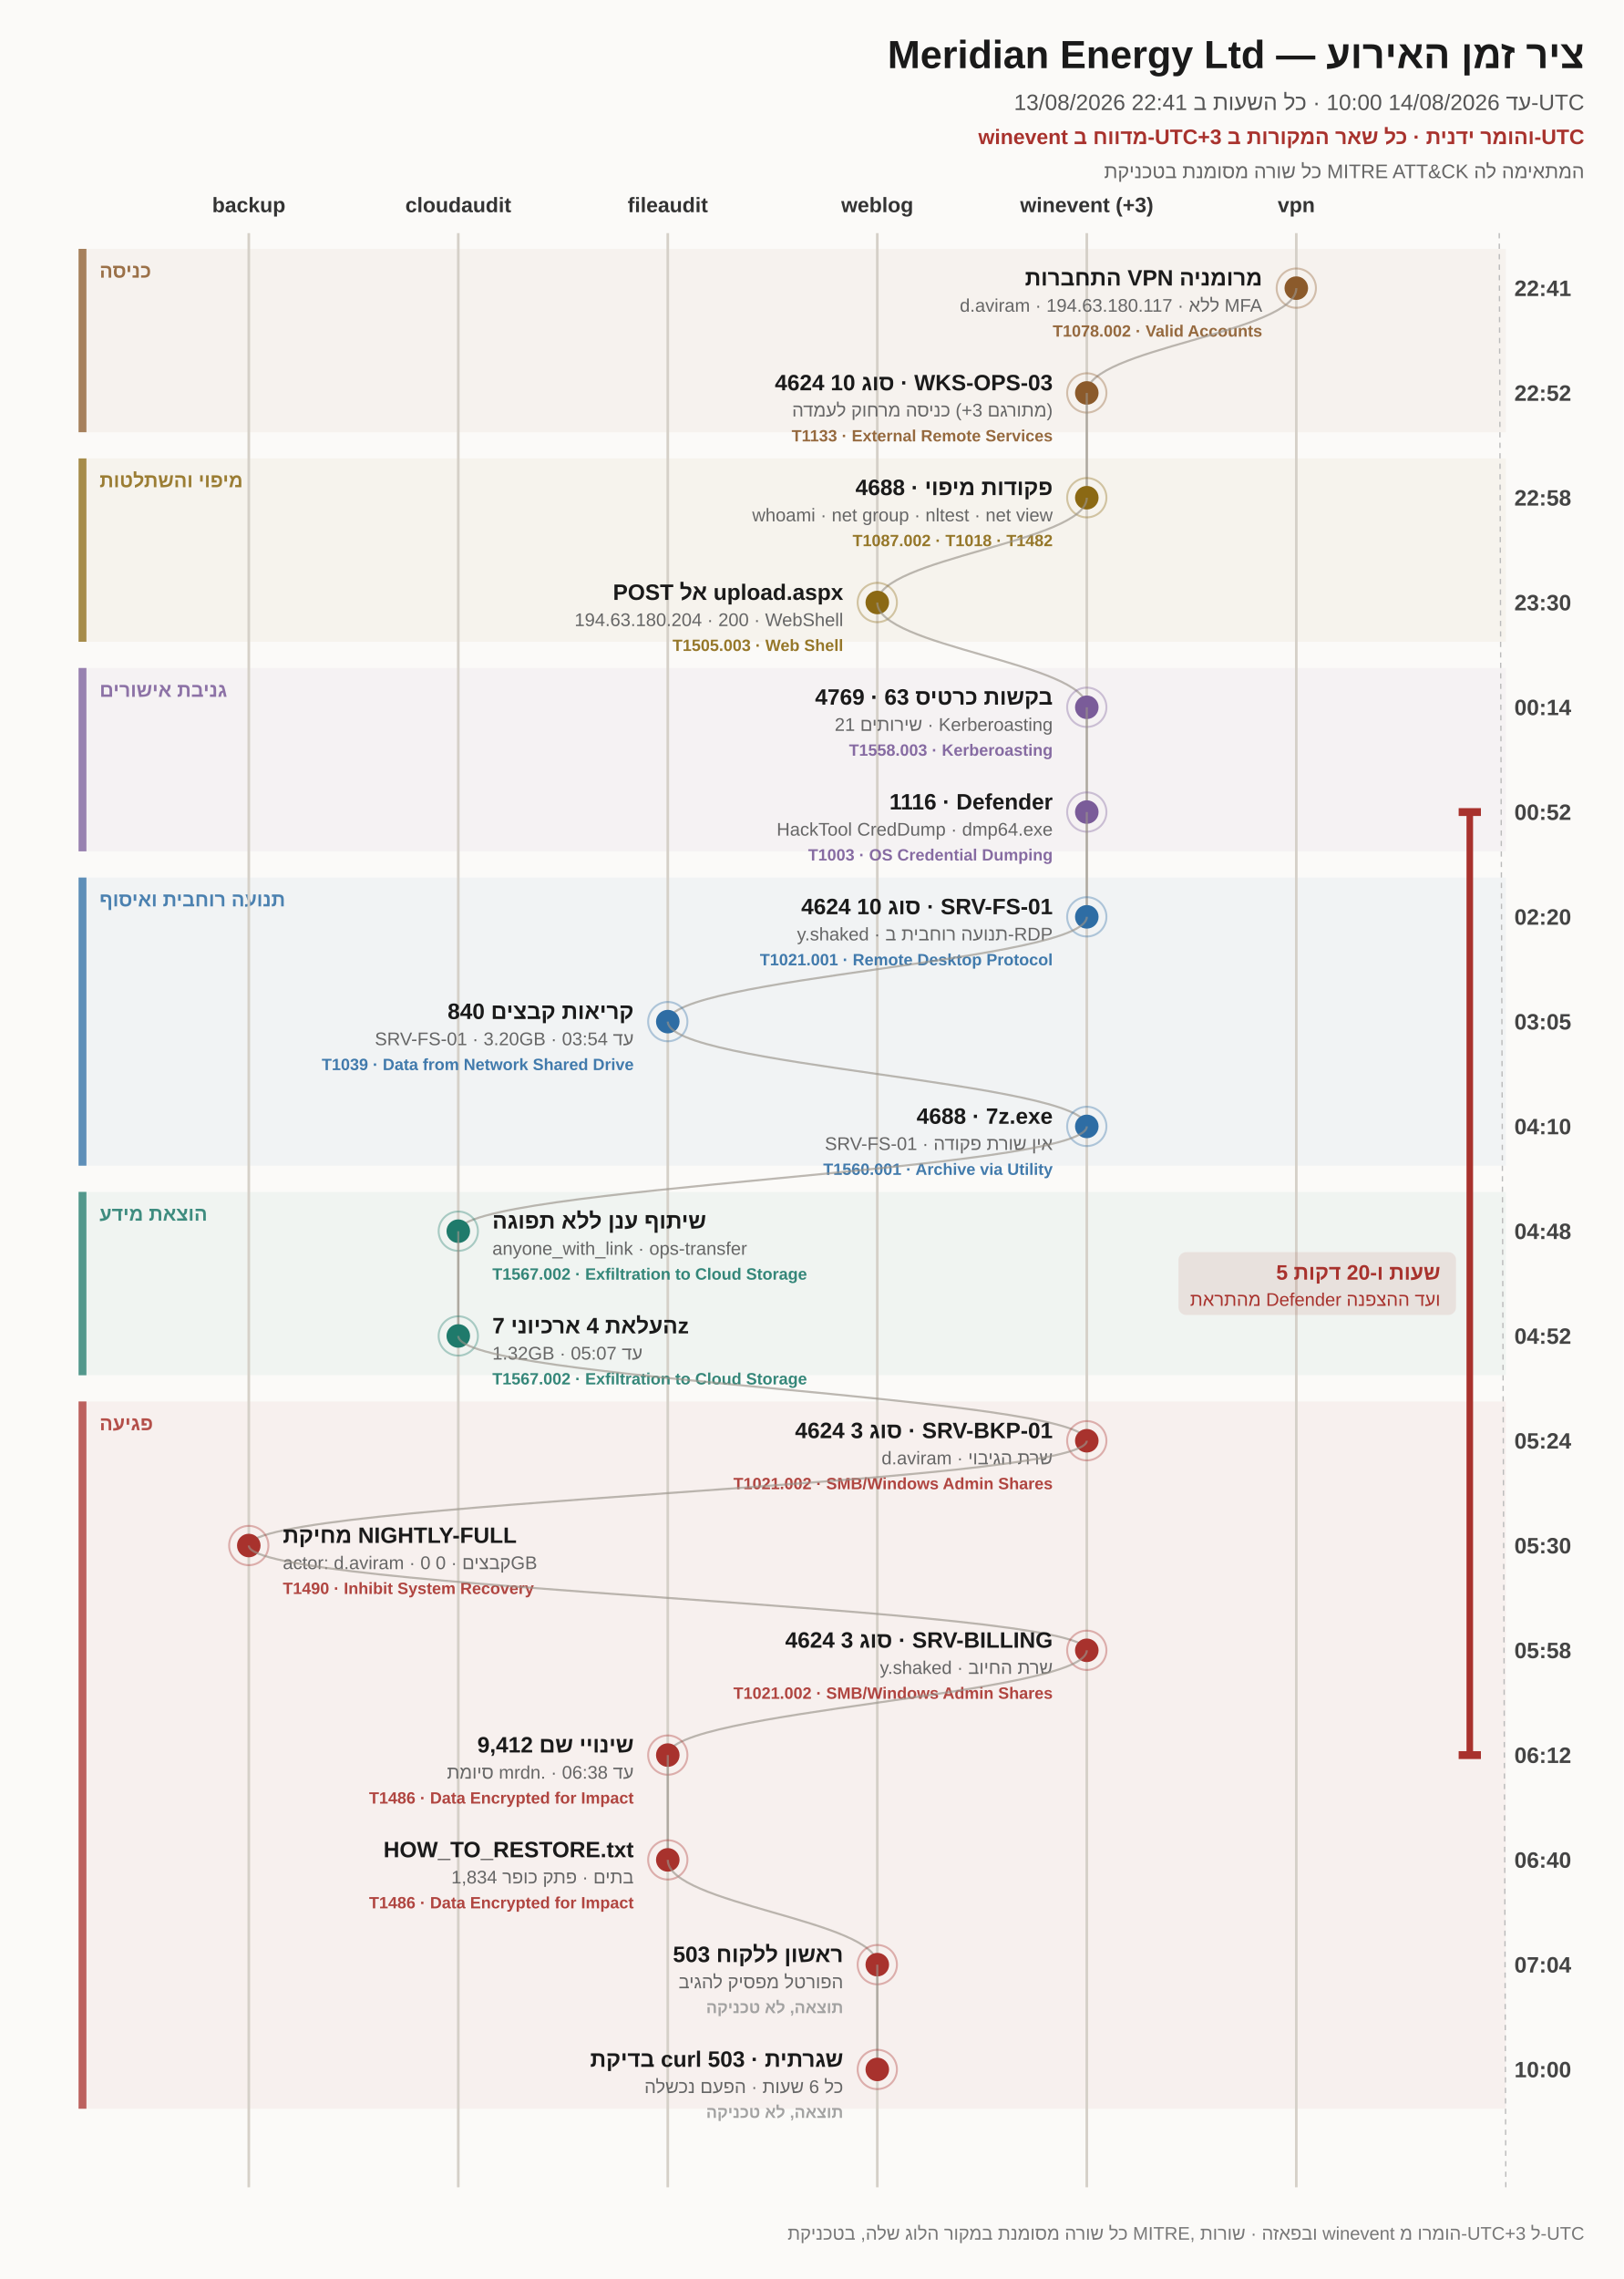
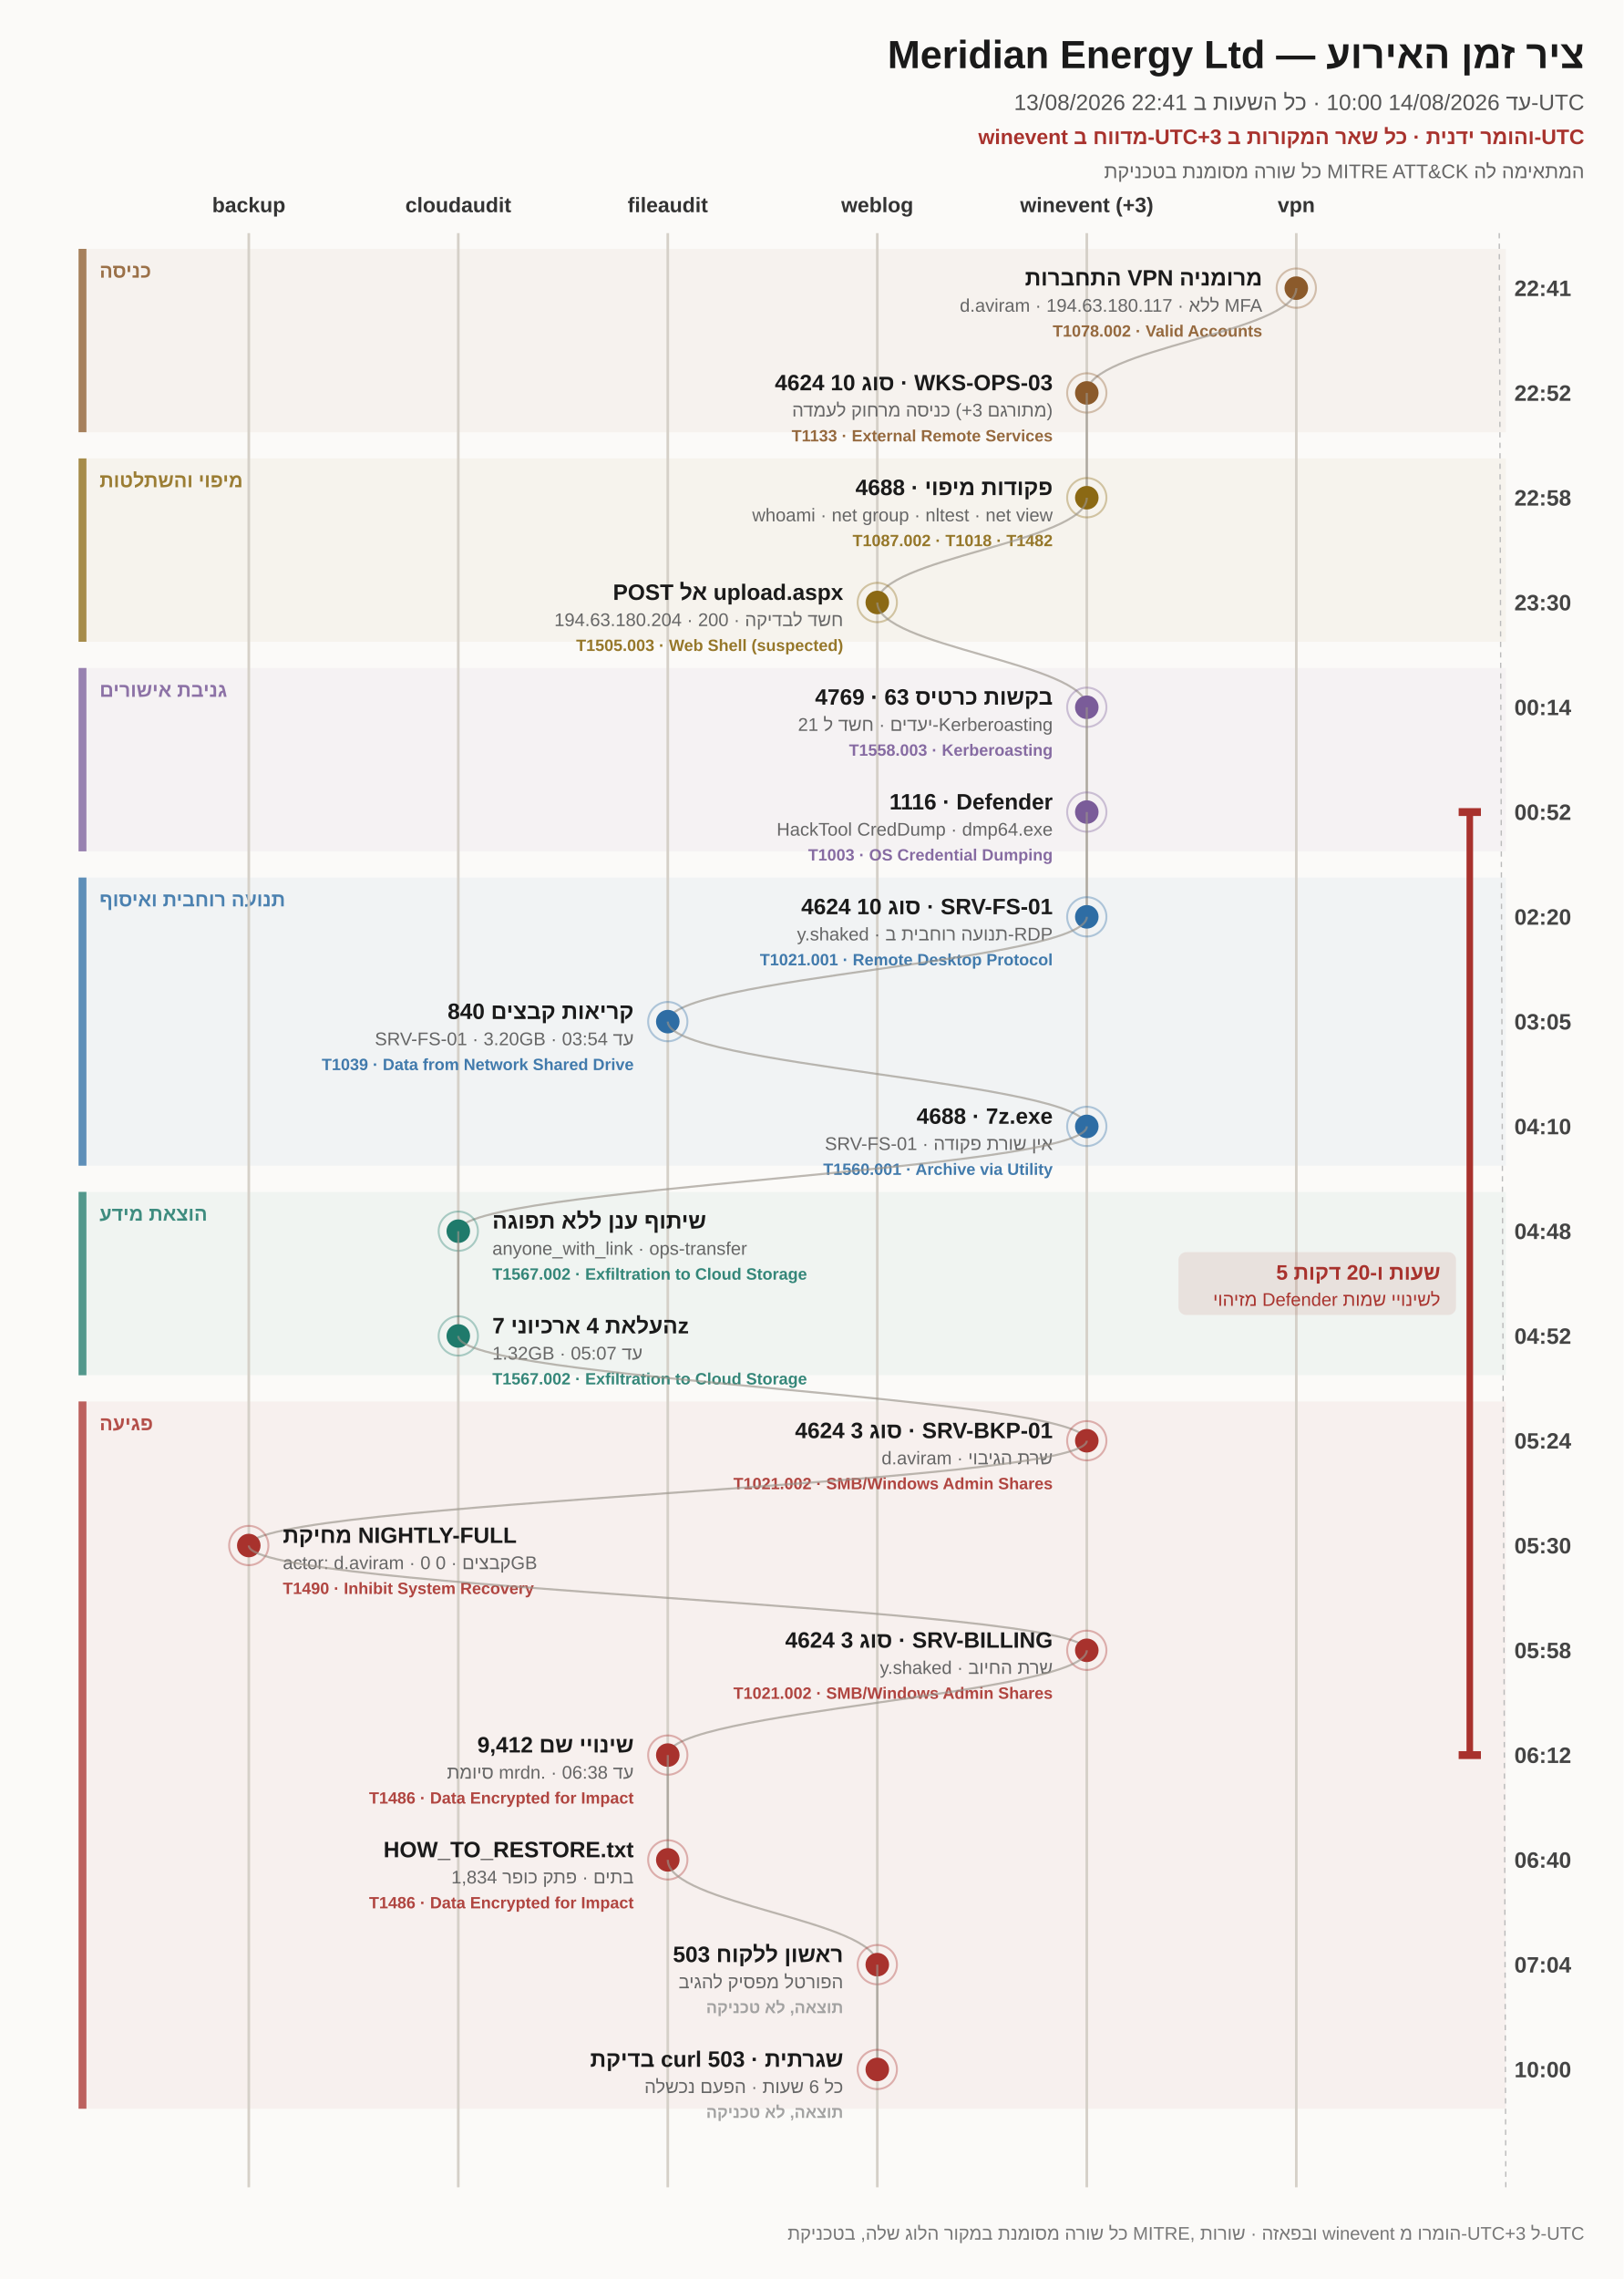
<svg xmlns="http://www.w3.org/2000/svg" viewBox="0 0 1240 1740" width="1240" height="1740" font-family="Arial, Helvetica, sans-serif">
  <rect width="1240" height="1740" fill="#FBFAF8" />
  <text x="1210" y="52" text-anchor="end" font-size="30" font-weight="bold" fill="#1A1A1A">Meridian Energy Ltd — ציר זמן האירוע</text>
  <text x="1210" y="84" text-anchor="end" font-size="17" fill="#555">13/08/2026 22:41 עד 14/08/2026 10:00 · כל השעות ב-UTC</text>
  <text x="1210" y="110" text-anchor="end" font-size="16" fill="#A8322D" font-weight="bold">winevent מדווח ב-UTC+3 והומר ידנית · כל שאר המקורות ב-UTC</text>
  <text x="1210" y="136" text-anchor="end" font-size="15" fill="#666">כל שורה מסומנת בטכניקת MITRE ATT&amp;CK המתאימה לה</text>
  <rect x="60" y="190" width="1090" height="140" fill="#8B5A2B" opacity="0.05" />
  <rect x="60" y="190" width="6" height="140" fill="#8B5A2B" opacity="0.75" />
  <text x="76" y="212" text-anchor="start" font-size="15" font-weight="bold" fill="#8B5A2B" opacity="0.85">כניסה</text>
  <rect x="60" y="350" width="1090" height="140" fill="#8B6914" opacity="0.05" />
  <rect x="60" y="350" width="6" height="140" fill="#8B6914" opacity="0.75" />
  <text x="76" y="372" text-anchor="start" font-size="15" font-weight="bold" fill="#8B6914" opacity="0.85">מיפוי והשתלטות</text>
  <rect x="60" y="510" width="1090" height="140" fill="#7A5C99" opacity="0.05" />
  <rect x="60" y="510" width="6" height="140" fill="#7A5C99" opacity="0.75" />
  <text x="76" y="532" text-anchor="start" font-size="15" font-weight="bold" fill="#7A5C99" opacity="0.85">גניבת אישורים</text>
  <rect x="60" y="670" width="1090" height="220" fill="#2E6DA4" opacity="0.05" />
  <rect x="60" y="670" width="6" height="220" fill="#2E6DA4" opacity="0.75" />
  <text x="76" y="692" text-anchor="start" font-size="15" font-weight="bold" fill="#2E6DA4" opacity="0.85">תנועה רוחבית ואיסוף</text>
  <rect x="60" y="910" width="1090" height="140" fill="#1F7A6B" opacity="0.05" />
  <rect x="60" y="910" width="6" height="140" fill="#1F7A6B" opacity="0.75" />
  <text x="76" y="932" text-anchor="start" font-size="15" font-weight="bold" fill="#1F7A6B" opacity="0.85">הוצאת מידע</text>
  <rect x="60" y="1070" width="1090" height="540" fill="#A8322D" opacity="0.05" />
  <rect x="60" y="1070" width="6" height="540" fill="#A8322D" opacity="0.75" />
  <text x="76" y="1092" text-anchor="start" font-size="15" font-weight="bold" fill="#A8322D" opacity="0.85">פגיעה</text>
  <text x="990" y="162" text-anchor="middle" font-size="16" font-weight="bold" fill="#333">vpn</text>
  <line x1="990" y1="178" x2="990" y2="1670" stroke="#D5D0C8" stroke-width="2" />
  <text x="830" y="162" text-anchor="middle" font-size="16" font-weight="bold" fill="#333">winevent  (+3)</text>
  <line x1="830" y1="178" x2="830" y2="1670" stroke="#D5D0C8" stroke-width="2" />
  <text x="670" y="162" text-anchor="middle" font-size="16" font-weight="bold" fill="#333">weblog</text>
  <line x1="670" y1="178" x2="670" y2="1670" stroke="#D5D0C8" stroke-width="2" />
  <text x="510" y="162" text-anchor="middle" font-size="16" font-weight="bold" fill="#333">fileaudit</text>
  <line x1="510" y1="178" x2="510" y2="1670" stroke="#D5D0C8" stroke-width="2" />
  <text x="350" y="162" text-anchor="middle" font-size="16" font-weight="bold" fill="#333">cloudaudit</text>
  <line x1="350" y1="178" x2="350" y2="1670" stroke="#D5D0C8" stroke-width="2" />
  <text x="190" y="162" text-anchor="middle" font-size="16" font-weight="bold" fill="#333">backup</text>
  <line x1="190" y1="178" x2="190" y2="1670" stroke="#D5D0C8" stroke-width="2" />
  <line x1="1145" y1="178" x2="1150" y2="1670" stroke="#BBB" stroke-width="1" stroke-dasharray="4 4" />
  <text x="1200" y="226" text-anchor="end" font-size="17" font-weight="bold" fill="#444">22:41</text>
  <circle cx="990" cy="220" r="9" fill="#8B5A2B" />
  <circle cx="990" cy="220" r="15" fill="none" stroke="#8B5A2B" stroke-width="1.5" opacity="0.35" />
  <text x="964" y="218" text-anchor="end" font-size="17" font-weight="bold" fill="#1A1A1A">התחברות VPN מרומניה</text>
  <text x="964" y="238" text-anchor="end" font-size="14" fill="#666">d.aviram · 194.63.180.117 · ללא MFA</text>
  <text x="964" y="257" text-anchor="end" font-size="12.5" font-weight="bold" fill="#8B5A2B" opacity="0.9">T1078.002 · Valid Accounts</text>
  <text x="1200" y="306" text-anchor="end" font-size="17" font-weight="bold" fill="#444">22:52</text>
  <path d="M 990 220 C 990 254, 830 266, 830 300" fill="none" stroke="#9A948B" stroke-width="1.6" opacity="0.65" />
  <circle cx="830" cy="300" r="9" fill="#8B5A2B" />
  <circle cx="830" cy="300" r="15" fill="none" stroke="#8B5A2B" stroke-width="1.5" opacity="0.35" />
  <text x="804" y="298" text-anchor="end" font-size="17" font-weight="bold" fill="#1A1A1A">4624 סוג 10 · WKS-OPS-03</text>
  <text x="804" y="318" text-anchor="end" font-size="14" fill="#666">כניסה מרחוק לעמדה (‎+3 מתורגם)</text>
  <text x="804" y="337" text-anchor="end" font-size="12.5" font-weight="bold" fill="#8B5A2B" opacity="0.9">T1133 · External Remote Services</text>
  <text x="1200" y="386" text-anchor="end" font-size="17" font-weight="bold" fill="#444">22:58</text>
  <path d="M 830 300 C 830 334, 830 346, 830 380" fill="none" stroke="#9A948B" stroke-width="1.6" opacity="0.65" />
  <circle cx="830" cy="380" r="9" fill="#8B6914" />
  <circle cx="830" cy="380" r="15" fill="none" stroke="#8B6914" stroke-width="1.5" opacity="0.35" />
  <text x="804" y="378" text-anchor="end" font-size="17" font-weight="bold" fill="#1A1A1A">4688 · פקודות מיפוי</text>
  <text x="804" y="398" text-anchor="end" font-size="14" fill="#666">whoami · net group · nltest · net view</text>
  <text x="804" y="417" text-anchor="end" font-size="12.5" font-weight="bold" fill="#8B6914" opacity="0.9">T1087.002 · T1018 · T1482</text>
  <text x="1200" y="466" text-anchor="end" font-size="17" font-weight="bold" fill="#444">23:30</text>
  <path d="M 830 380 C 830 414, 670 426, 670 460" fill="none" stroke="#9A948B" stroke-width="1.6" opacity="0.65" />
  <circle cx="670" cy="460" r="9" fill="#8B6914" />
  <circle cx="670" cy="460" r="15" fill="none" stroke="#8B6914" stroke-width="1.5" opacity="0.35" />
  <text x="644" y="458" text-anchor="end" font-size="17" font-weight="bold" fill="#1A1A1A">POST אל upload.aspx</text>
-   <text x="644" y="478" text-anchor="end" font-size="14" fill="#666">194.63.180.204 · 200 · WebShell</text>
-   <text x="644" y="497" text-anchor="end" font-size="12.5" font-weight="bold" fill="#8B6914" opacity="0.9">T1505.003 · Web Shell</text>
+   <text x="644" y="478" text-anchor="end" font-size="14" fill="#666">194.63.180.204 · 200 · חשד לבדיקה</text>
+   <text x="644" y="497" text-anchor="end" font-size="12.5" font-weight="bold" fill="#8B6914" opacity="0.9">T1505.003 · Web Shell (suspected)</text>
  <text x="1200" y="546" text-anchor="end" font-size="17" font-weight="bold" fill="#444">00:14</text>
  <path d="M 670 460 C 670 494, 830 506, 830 540" fill="none" stroke="#9A948B" stroke-width="1.6" opacity="0.65" />
  <circle cx="830" cy="540" r="9" fill="#7A5C99" />
  <circle cx="830" cy="540" r="15" fill="none" stroke="#7A5C99" stroke-width="1.5" opacity="0.35" />
  <text x="804" y="538" text-anchor="end" font-size="17" font-weight="bold" fill="#1A1A1A">4769 · 63 בקשות כרטיס</text>
-   <text x="804" y="558" text-anchor="end" font-size="14" fill="#666">21 שירותים · Kerberoasting</text>
+   <text x="804" y="558" text-anchor="end" font-size="14" fill="#666">21 יעדים · חשד ל-Kerberoasting</text>
  <text x="804" y="577" text-anchor="end" font-size="12.5" font-weight="bold" fill="#7A5C99" opacity="0.9">T1558.003 · Kerberoasting</text>
  <text x="1200" y="626" text-anchor="end" font-size="17" font-weight="bold" fill="#444">00:52</text>
  <path d="M 830 540 C 830 574, 830 586, 830 620" fill="none" stroke="#9A948B" stroke-width="1.6" opacity="0.65" />
  <circle cx="830" cy="620" r="9" fill="#7A5C99" />
  <circle cx="830" cy="620" r="15" fill="none" stroke="#7A5C99" stroke-width="1.5" opacity="0.35" />
  <text x="804" y="618" text-anchor="end" font-size="17" font-weight="bold" fill="#1A1A1A">1116 · Defender</text>
  <text x="804" y="638" text-anchor="end" font-size="14" fill="#666">HackTool CredDump · dmp64.exe</text>
  <text x="804" y="657" text-anchor="end" font-size="12.5" font-weight="bold" fill="#7A5C99" opacity="0.9">T1003 · OS Credential Dumping</text>
  <text x="1200" y="706" text-anchor="end" font-size="17" font-weight="bold" fill="#444">02:20</text>
  <path d="M 830 620 C 830 654, 830 666, 830 700" fill="none" stroke="#9A948B" stroke-width="1.6" opacity="0.65" />
  <circle cx="830" cy="700" r="9" fill="#2E6DA4" />
  <circle cx="830" cy="700" r="15" fill="none" stroke="#2E6DA4" stroke-width="1.5" opacity="0.35" />
  <text x="804" y="698" text-anchor="end" font-size="17" font-weight="bold" fill="#1A1A1A">4624 סוג 10 · SRV-FS-01</text>
  <text x="804" y="718" text-anchor="end" font-size="14" fill="#666">y.shaked · תנועה רוחבית ב-RDP</text>
  <text x="804" y="737" text-anchor="end" font-size="12.5" font-weight="bold" fill="#2E6DA4" opacity="0.9">T1021.001 · Remote Desktop Protocol</text>
  <text x="1200" y="786" text-anchor="end" font-size="17" font-weight="bold" fill="#444">03:05</text>
  <path d="M 830 700 C 830 734, 510 746, 510 780" fill="none" stroke="#9A948B" stroke-width="1.6" opacity="0.65" />
  <circle cx="510" cy="780" r="9" fill="#2E6DA4" />
  <circle cx="510" cy="780" r="15" fill="none" stroke="#2E6DA4" stroke-width="1.5" opacity="0.35" />
  <text x="484" y="778" text-anchor="end" font-size="17" font-weight="bold" fill="#1A1A1A">840 קריאות קבצים</text>
  <text x="484" y="798" text-anchor="end" font-size="14" fill="#666">SRV-FS-01 · 3.20GB · עד 03:54</text>
  <text x="484" y="817" text-anchor="end" font-size="12.5" font-weight="bold" fill="#2E6DA4" opacity="0.9">T1039 · Data from Network Shared Drive</text>
  <text x="1200" y="866" text-anchor="end" font-size="17" font-weight="bold" fill="#444">04:10</text>
  <path d="M 510 780 C 510 814, 830 826, 830 860" fill="none" stroke="#9A948B" stroke-width="1.6" opacity="0.65" />
  <circle cx="830" cy="860" r="9" fill="#2E6DA4" />
  <circle cx="830" cy="860" r="15" fill="none" stroke="#2E6DA4" stroke-width="1.5" opacity="0.35" />
  <text x="804" y="858" text-anchor="end" font-size="17" font-weight="bold" fill="#1A1A1A">4688 · 7z.exe</text>
  <text x="804" y="878" text-anchor="end" font-size="14" fill="#666">SRV-FS-01 · אין שורת פקודה</text>
  <text x="804" y="897" text-anchor="end" font-size="12.5" font-weight="bold" fill="#2E6DA4" opacity="0.9">T1560.001 · Archive via Utility</text>
  <text x="1200" y="946" text-anchor="end" font-size="17" font-weight="bold" fill="#444">04:48</text>
  <path d="M 830 860 C 830 894, 350 906, 350 940" fill="none" stroke="#9A948B" stroke-width="1.6" opacity="0.65" />
  <circle cx="350" cy="940" r="9" fill="#1F7A6B" />
  <circle cx="350" cy="940" r="15" fill="none" stroke="#1F7A6B" stroke-width="1.5" opacity="0.35" />
  <text x="376" y="938" text-anchor="start" font-size="17" font-weight="bold" fill="#1A1A1A">שיתוף ענן ללא תפוגה</text>
  <text x="376" y="958" text-anchor="start" font-size="14" fill="#666">anyone_with_link · ops-transfer</text>
  <text x="376" y="977" text-anchor="start" font-size="12.5" font-weight="bold" fill="#1F7A6B" opacity="0.9">T1567.002 · Exfiltration to Cloud Storage</text>
  <text x="1200" y="1026" text-anchor="end" font-size="17" font-weight="bold" fill="#444">04:52</text>
  <path d="M 350 940 C 350 974, 350 986, 350 1020" fill="none" stroke="#9A948B" stroke-width="1.6" opacity="0.65" />
  <circle cx="350" cy="1020" r="9" fill="#1F7A6B" />
  <circle cx="350" cy="1020" r="15" fill="none" stroke="#1F7A6B" stroke-width="1.5" opacity="0.35" />
  <text x="376" y="1018" text-anchor="start" font-size="17" font-weight="bold" fill="#1A1A1A">העלאת 4 ארכיוני 7z</text>
  <text x="376" y="1038" text-anchor="start" font-size="14" fill="#666">1.32GB · עד 05:07</text>
  <text x="376" y="1057" text-anchor="start" font-size="12.5" font-weight="bold" fill="#1F7A6B" opacity="0.9">T1567.002 · Exfiltration to Cloud Storage</text>
  <text x="1200" y="1106" text-anchor="end" font-size="17" font-weight="bold" fill="#444">05:24</text>
  <path d="M 350 1020 C 350 1054, 830 1066, 830 1100" fill="none" stroke="#9A948B" stroke-width="1.6" opacity="0.65" />
  <circle cx="830" cy="1100" r="9" fill="#A8322D" />
  <circle cx="830" cy="1100" r="15" fill="none" stroke="#A8322D" stroke-width="1.5" opacity="0.35" />
  <text x="804" y="1098" text-anchor="end" font-size="17" font-weight="bold" fill="#1A1A1A">4624 סוג 3 · SRV-BKP-01</text>
  <text x="804" y="1118" text-anchor="end" font-size="14" fill="#666">d.aviram · שרת הגיבוי</text>
  <text x="804" y="1137" text-anchor="end" font-size="12.5" font-weight="bold" fill="#A8322D" opacity="0.9">T1021.002 · SMB/Windows Admin Shares</text>
  <text x="1200" y="1186" text-anchor="end" font-size="17" font-weight="bold" fill="#444">05:30</text>
  <path d="M 830 1100 C 830 1134, 190 1146, 190 1180" fill="none" stroke="#9A948B" stroke-width="1.6" opacity="0.65" />
  <circle cx="190" cy="1180" r="9" fill="#A8322D" />
  <circle cx="190" cy="1180" r="15" fill="none" stroke="#A8322D" stroke-width="1.5" opacity="0.35" />
  <text x="216" y="1178" text-anchor="start" font-size="17" font-weight="bold" fill="#1A1A1A">מחיקת NIGHTLY-FULL</text>
  <text x="216" y="1198" text-anchor="start" font-size="14" fill="#666">actor: d.aviram · 0 קבצים · 0GB</text>
  <text x="216" y="1217" text-anchor="start" font-size="12.5" font-weight="bold" fill="#A8322D" opacity="0.9">T1490 · Inhibit System Recovery</text>
  <text x="1200" y="1266" text-anchor="end" font-size="17" font-weight="bold" fill="#444">05:58</text>
  <path d="M 190 1180 C 190 1214, 830 1226, 830 1260" fill="none" stroke="#9A948B" stroke-width="1.6" opacity="0.65" />
  <circle cx="830" cy="1260" r="9" fill="#A8322D" />
  <circle cx="830" cy="1260" r="15" fill="none" stroke="#A8322D" stroke-width="1.5" opacity="0.35" />
  <text x="804" y="1258" text-anchor="end" font-size="17" font-weight="bold" fill="#1A1A1A">4624 סוג 3 · SRV-BILLING</text>
  <text x="804" y="1278" text-anchor="end" font-size="14" fill="#666">y.shaked · שרת החיוב</text>
  <text x="804" y="1297" text-anchor="end" font-size="12.5" font-weight="bold" fill="#A8322D" opacity="0.9">T1021.002 · SMB/Windows Admin Shares</text>
  <text x="1200" y="1346" text-anchor="end" font-size="17" font-weight="bold" fill="#444">06:12</text>
  <path d="M 830 1260 C 830 1294, 510 1306, 510 1340" fill="none" stroke="#9A948B" stroke-width="1.6" opacity="0.65" />
  <circle cx="510" cy="1340" r="9" fill="#A8322D" />
  <circle cx="510" cy="1340" r="15" fill="none" stroke="#A8322D" stroke-width="1.5" opacity="0.35" />
  <text x="484" y="1338" text-anchor="end" font-size="17" font-weight="bold" fill="#1A1A1A">9,412 שינויי שם</text>
  <text x="484" y="1358" text-anchor="end" font-size="14" fill="#666">סיומת mrdn. · עד 06:38</text>
  <text x="484" y="1377" text-anchor="end" font-size="12.5" font-weight="bold" fill="#A8322D" opacity="0.9">T1486 · Data Encrypted for Impact</text>
  <text x="1200" y="1426" text-anchor="end" font-size="17" font-weight="bold" fill="#444">06:40</text>
  <path d="M 510 1340 C 510 1374, 510 1386, 510 1420" fill="none" stroke="#9A948B" stroke-width="1.6" opacity="0.65" />
  <circle cx="510" cy="1420" r="9" fill="#A8322D" />
  <circle cx="510" cy="1420" r="15" fill="none" stroke="#A8322D" stroke-width="1.5" opacity="0.35" />
  <text x="484" y="1418" text-anchor="end" font-size="17" font-weight="bold" fill="#1A1A1A">HOW_TO_RESTORE.txt</text>
  <text x="484" y="1438" text-anchor="end" font-size="14" fill="#666">1,834 בתים · פתק כופר</text>
  <text x="484" y="1457" text-anchor="end" font-size="12.5" font-weight="bold" fill="#A8322D" opacity="0.9">T1486 · Data Encrypted for Impact</text>
  <text x="1200" y="1506" text-anchor="end" font-size="17" font-weight="bold" fill="#444">07:04</text>
  <path d="M 510 1420 C 510 1454, 670 1466, 670 1500" fill="none" stroke="#9A948B" stroke-width="1.6" opacity="0.65" />
  <circle cx="670" cy="1500" r="9" fill="#A8322D" />
  <circle cx="670" cy="1500" r="15" fill="none" stroke="#A8322D" stroke-width="1.5" opacity="0.35" />
  <text x="644" y="1498" text-anchor="end" font-size="17" font-weight="bold" fill="#1A1A1A">503 ראשון ללקוח</text>
  <text x="644" y="1518" text-anchor="end" font-size="14" fill="#666">הפורטל מפסיק להגיב</text>
  <text x="644" y="1537" text-anchor="end" font-size="12.5" font-weight="bold" fill="#999" opacity="0.9">תוצאה, לא טכניקה</text>
  <text x="1200" y="1586" text-anchor="end" font-size="17" font-weight="bold" fill="#444">10:00</text>
  <path d="M 670 1500 C 670 1534, 670 1546, 670 1580" fill="none" stroke="#9A948B" stroke-width="1.6" opacity="0.65" />
  <circle cx="670" cy="1580" r="9" fill="#A8322D" />
  <circle cx="670" cy="1580" r="15" fill="none" stroke="#A8322D" stroke-width="1.5" opacity="0.35" />
  <text x="644" y="1578" text-anchor="end" font-size="17" font-weight="bold" fill="#1A1A1A">בדיקת curl שגרתית · 503</text>
  <text x="644" y="1598" text-anchor="end" font-size="14" fill="#666">כל 6 שעות · הפעם נכשלה</text>
  <text x="644" y="1617" text-anchor="end" font-size="12.5" font-weight="bold" fill="#999" opacity="0.9">תוצאה, לא טכניקה</text>
  <rect x="1120" y="620" width="5" height="720" fill="#A8322D" />
  <rect x="1114" y="617" width="17" height="6" fill="#A8322D" />
  <rect x="1114" y="1337" width="17" height="6" fill="#A8322D" />
  <rect x="900" y="956.0" width="212" height="48" rx="6" fill="#A8322D" opacity="0.10" />
  <text x="1100" y="977.0" text-anchor="end" font-size="16" font-weight="bold" fill="#A8322D">‎5 שעות ו-20 דקות</text>
-   <text x="1100" y="997.0" text-anchor="end" font-size="14" fill="#A8322D">מהתראת Defender ועד ההצפנה</text>
+   <text x="1100" y="997.0" text-anchor="end" font-size="14" fill="#A8322D">מזיהוי Defender לשינויי שמות</text>
  <text x="1210" y="1710" text-anchor="end" font-size="14" fill="#777">כל שורה מסומנת במקור הלוג שלה, בטכניקת MITRE, ובפאזה · שורות winevent הומרו מ-UTC+3 ל-UTC</text>
</svg>
